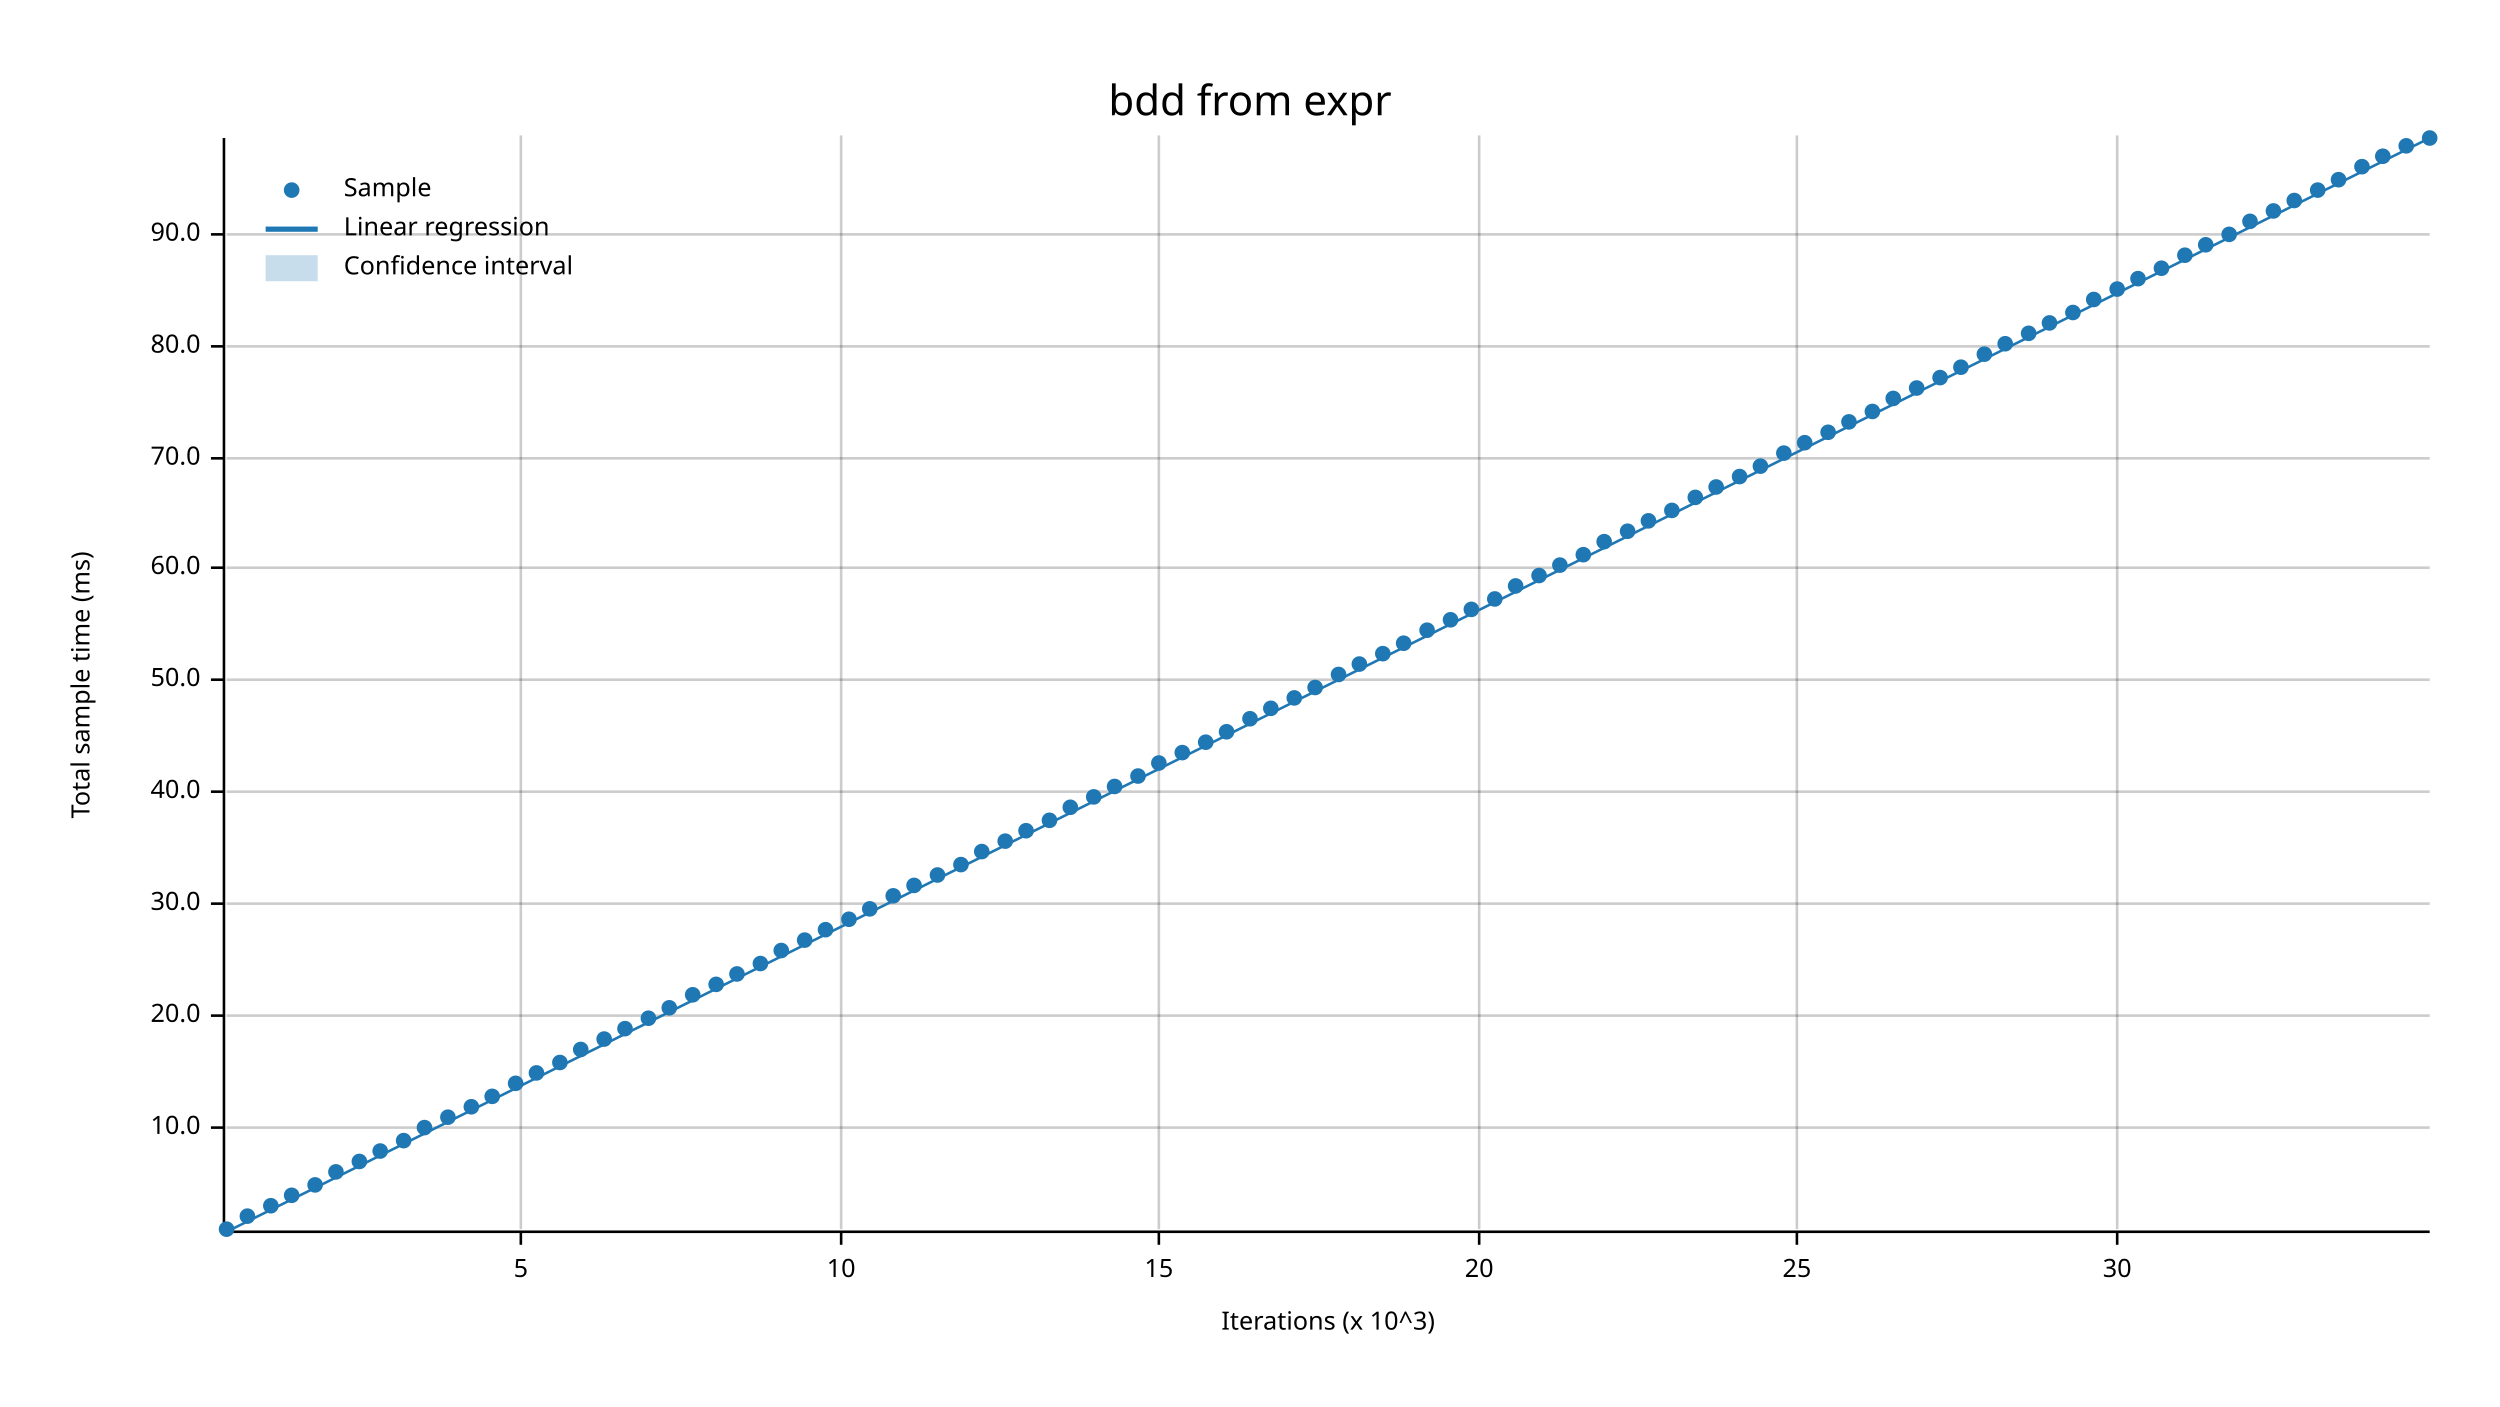
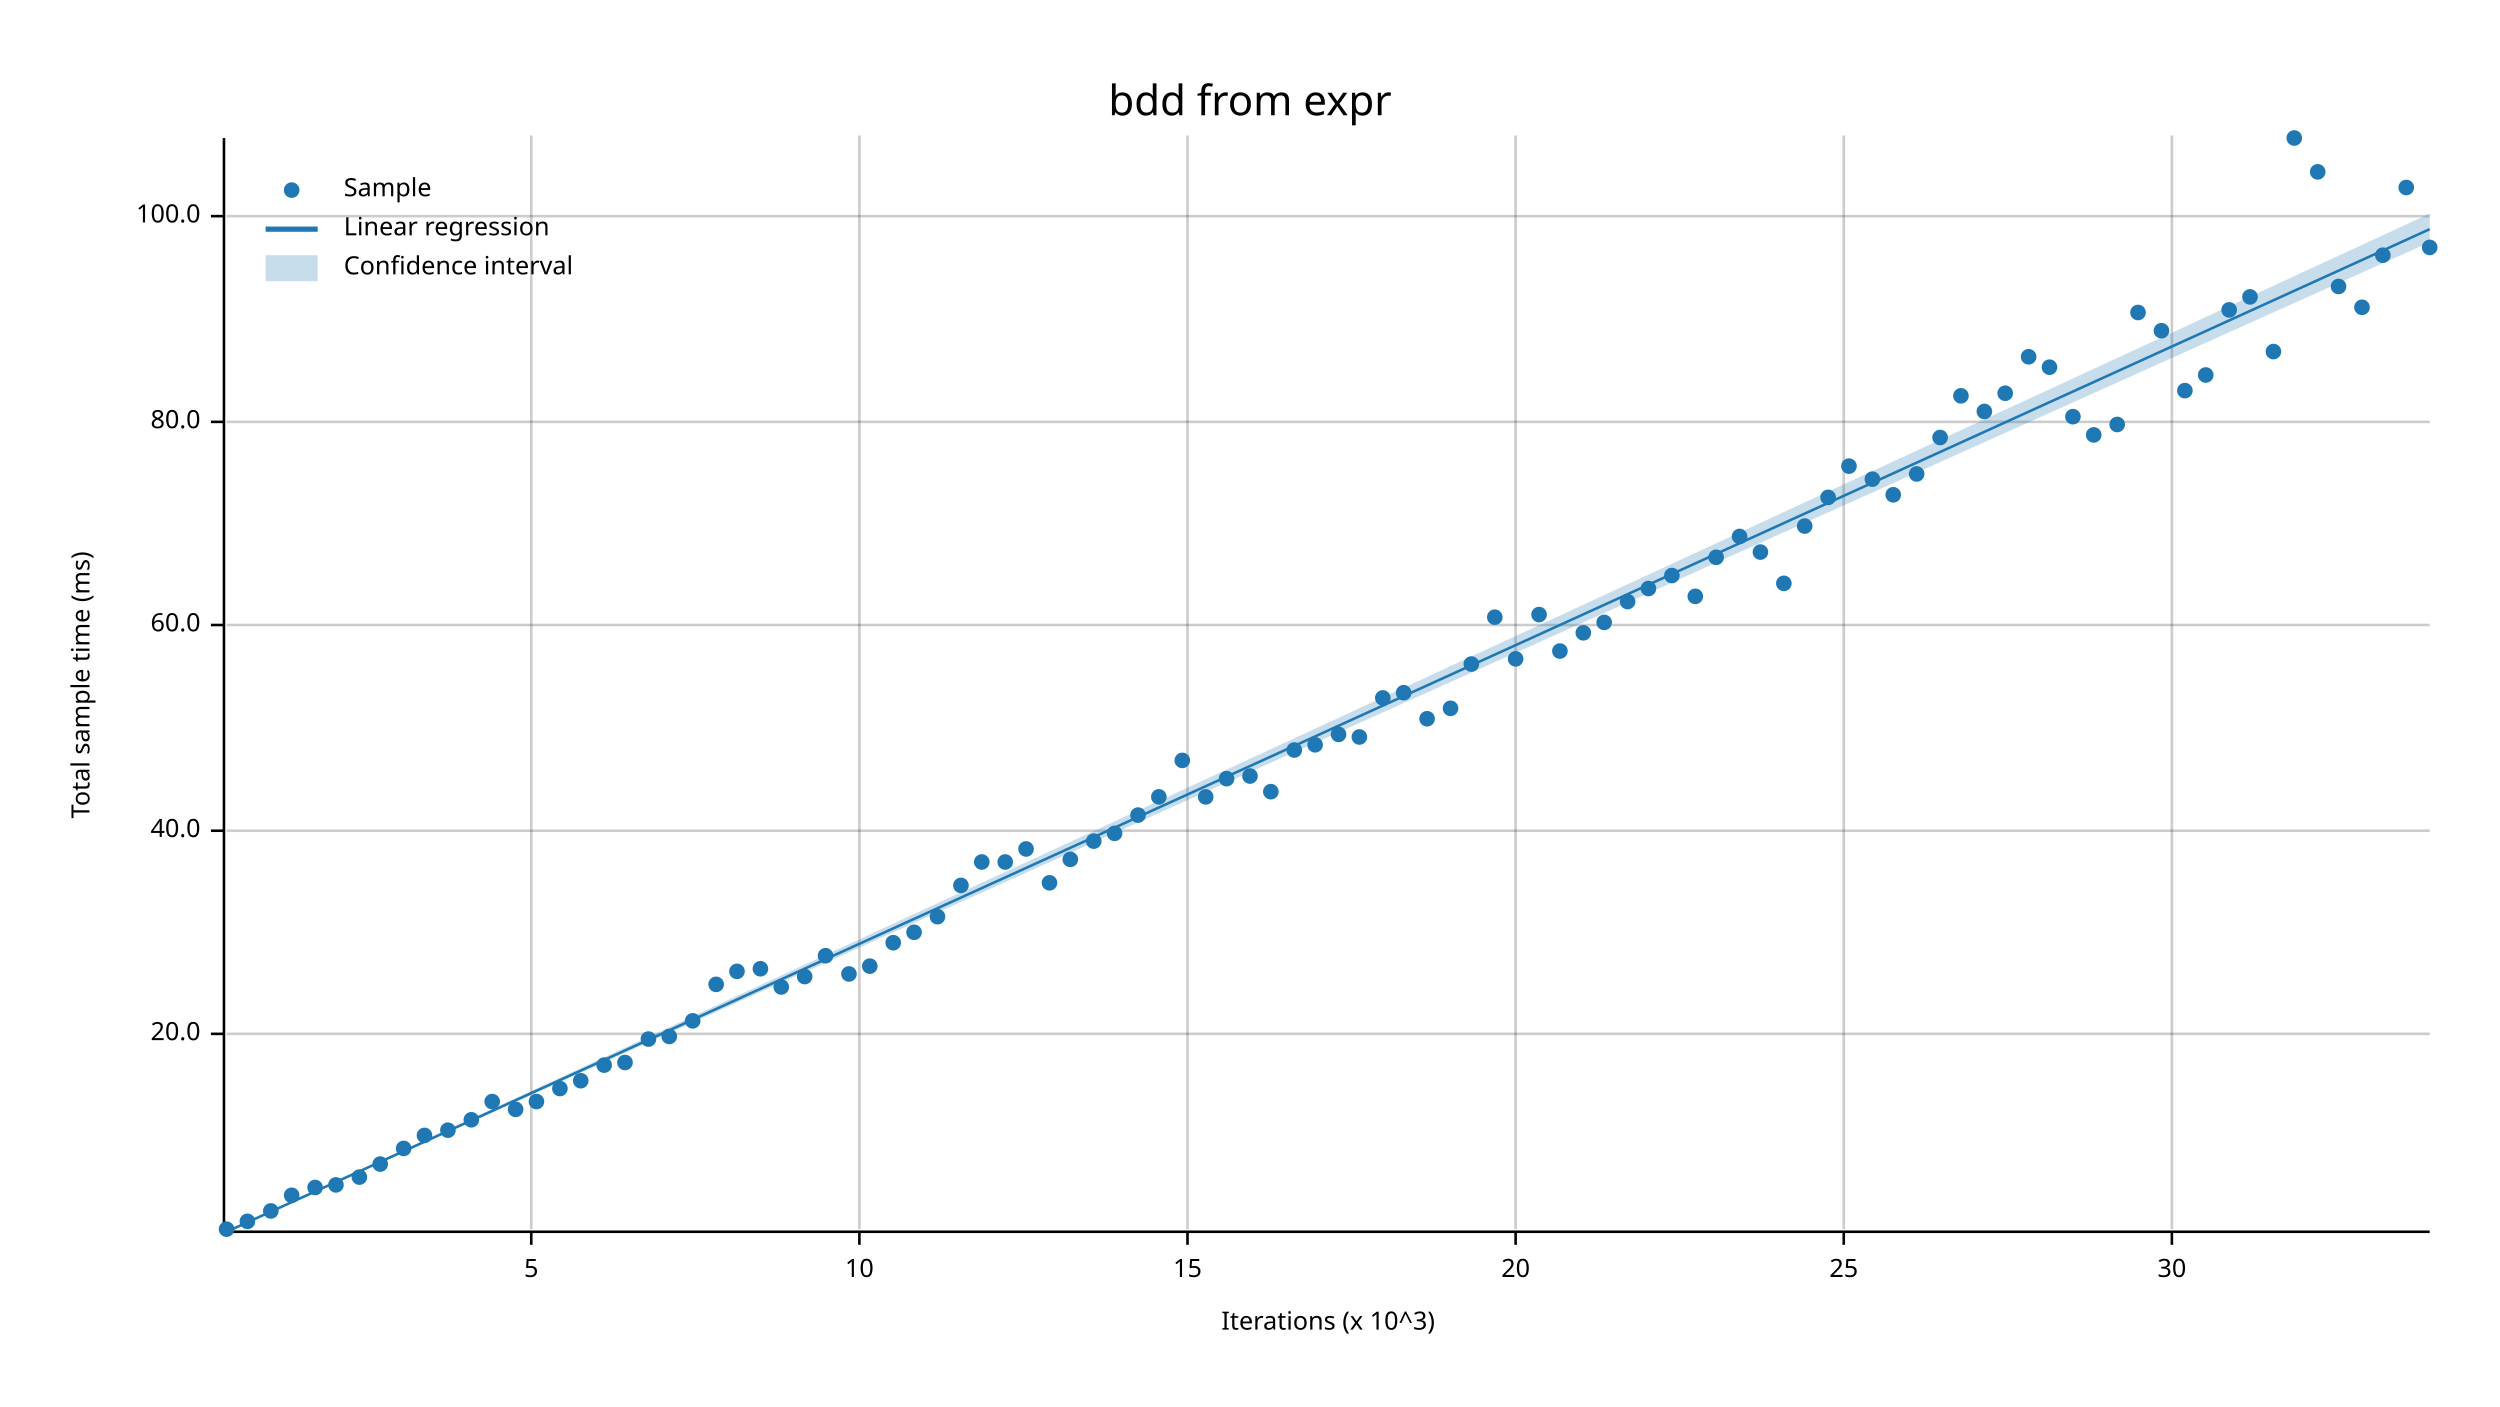
<svg xmlns="http://www.w3.org/2000/svg" width="960" height="540" viewBox="0 0 960 540">
  <text x="480" y="32" dy="0.76em" text-anchor="middle" font-family="sans-serif" font-size="16.129" opacity="1" fill="#000000">
bdd from expr
</text>
  <text x="27" y="263" dy="0.76em" text-anchor="middle" font-family="sans-serif" font-size="9.677" opacity="1" fill="#000000" transform="rotate(270, 27, 263)">
Total sample time (ms)
</text>
  <text x="510" y="513" dy="-0.5ex" text-anchor="middle" font-family="sans-serif" font-size="9.677" opacity="1" fill="#000000">
Iterations (x 10^3)
</text>
-   <line opacity="0.2" stroke="#000000" stroke-width="1" x1="200" y1="472" x2="200" y2="52" />
-   <line opacity="0.2" stroke="#000000" stroke-width="1" x1="323" y1="472" x2="323" y2="52" />
-   <line opacity="0.2" stroke="#000000" stroke-width="1" x1="445" y1="472" x2="445" y2="52" />
-   <line opacity="0.2" stroke="#000000" stroke-width="1" x1="568" y1="472" x2="568" y2="52" />
-   <line opacity="0.2" stroke="#000000" stroke-width="1" x1="690" y1="472" x2="690" y2="52" />
-   <line opacity="0.2" stroke="#000000" stroke-width="1" x1="813" y1="472" x2="813" y2="52" />
-   <line opacity="0.2" stroke="#000000" stroke-width="1" x1="87" y1="433" x2="933" y2="433" />
-   <line opacity="0.2" stroke="#000000" stroke-width="1" x1="87" y1="390" x2="933" y2="390" />
-   <line opacity="0.2" stroke="#000000" stroke-width="1" x1="87" y1="347" x2="933" y2="347" />
-   <line opacity="0.2" stroke="#000000" stroke-width="1" x1="87" y1="304" x2="933" y2="304" />
-   <line opacity="0.2" stroke="#000000" stroke-width="1" x1="87" y1="261" x2="933" y2="261" />
-   <line opacity="0.2" stroke="#000000" stroke-width="1" x1="87" y1="218" x2="933" y2="218" />
-   <line opacity="0.2" stroke="#000000" stroke-width="1" x1="87" y1="176" x2="933" y2="176" />
-   <line opacity="0.2" stroke="#000000" stroke-width="1" x1="87" y1="133" x2="933" y2="133" />
-   <line opacity="0.2" stroke="#000000" stroke-width="1" x1="87" y1="90" x2="933" y2="90" />
+   <line opacity="0.2" stroke="#000000" stroke-width="1" x1="204" y1="472" x2="204" y2="52" />
+   <line opacity="0.2" stroke="#000000" stroke-width="1" x1="330" y1="472" x2="330" y2="52" />
+   <line opacity="0.2" stroke="#000000" stroke-width="1" x1="456" y1="472" x2="456" y2="52" />
+   <line opacity="0.2" stroke="#000000" stroke-width="1" x1="582" y1="472" x2="582" y2="52" />
+   <line opacity="0.2" stroke="#000000" stroke-width="1" x1="708" y1="472" x2="708" y2="52" />
+   <line opacity="0.2" stroke="#000000" stroke-width="1" x1="834" y1="472" x2="834" y2="52" />
+   <line opacity="0.2" stroke="#000000" stroke-width="1" x1="87" y1="397" x2="933" y2="397" />
+   <line opacity="0.2" stroke="#000000" stroke-width="1" x1="87" y1="319" x2="933" y2="319" />
+   <line opacity="0.2" stroke="#000000" stroke-width="1" x1="87" y1="240" x2="933" y2="240" />
+   <line opacity="0.2" stroke="#000000" stroke-width="1" x1="87" y1="162" x2="933" y2="162" />
+   <line opacity="0.2" stroke="#000000" stroke-width="1" x1="87" y1="83" x2="933" y2="83" />
  <polyline fill="none" opacity="1" stroke="#000000" stroke-width="1" points="86,53 86,473 " />
-   <text x="77" y="433" dy="0.5ex" text-anchor="end" font-family="sans-serif" font-size="9.677" opacity="1" fill="#000000">
- 10.0
- </text>
-   <polyline fill="none" opacity="1" stroke="#000000" stroke-width="1" points="81,433 86,433 " />
-   <text x="77" y="390" dy="0.5ex" text-anchor="end" font-family="sans-serif" font-size="9.677" opacity="1" fill="#000000">
+   <text x="77" y="397" dy="0.5ex" text-anchor="end" font-family="sans-serif" font-size="9.677" opacity="1" fill="#000000">
20.0
</text>
-   <polyline fill="none" opacity="1" stroke="#000000" stroke-width="1" points="81,390 86,390 " />
-   <text x="77" y="347" dy="0.5ex" text-anchor="end" font-family="sans-serif" font-size="9.677" opacity="1" fill="#000000">
- 30.0
- </text>
-   <polyline fill="none" opacity="1" stroke="#000000" stroke-width="1" points="81,347 86,347 " />
-   <text x="77" y="304" dy="0.5ex" text-anchor="end" font-family="sans-serif" font-size="9.677" opacity="1" fill="#000000">
+   <polyline fill="none" opacity="1" stroke="#000000" stroke-width="1" points="81,397 86,397 " />
+   <text x="77" y="319" dy="0.5ex" text-anchor="end" font-family="sans-serif" font-size="9.677" opacity="1" fill="#000000">
40.0
</text>
-   <polyline fill="none" opacity="1" stroke="#000000" stroke-width="1" points="81,304 86,304 " />
-   <text x="77" y="261" dy="0.5ex" text-anchor="end" font-family="sans-serif" font-size="9.677" opacity="1" fill="#000000">
- 50.0
- </text>
-   <polyline fill="none" opacity="1" stroke="#000000" stroke-width="1" points="81,261 86,261 " />
-   <text x="77" y="218" dy="0.5ex" text-anchor="end" font-family="sans-serif" font-size="9.677" opacity="1" fill="#000000">
+   <polyline fill="none" opacity="1" stroke="#000000" stroke-width="1" points="81,319 86,319 " />
+   <text x="77" y="240" dy="0.5ex" text-anchor="end" font-family="sans-serif" font-size="9.677" opacity="1" fill="#000000">
60.0
</text>
-   <polyline fill="none" opacity="1" stroke="#000000" stroke-width="1" points="81,218 86,218 " />
-   <text x="77" y="176" dy="0.5ex" text-anchor="end" font-family="sans-serif" font-size="9.677" opacity="1" fill="#000000">
- 70.0
- </text>
-   <polyline fill="none" opacity="1" stroke="#000000" stroke-width="1" points="81,176 86,176 " />
-   <text x="77" y="133" dy="0.5ex" text-anchor="end" font-family="sans-serif" font-size="9.677" opacity="1" fill="#000000">
+   <polyline fill="none" opacity="1" stroke="#000000" stroke-width="1" points="81,240 86,240 " />
+   <text x="77" y="162" dy="0.5ex" text-anchor="end" font-family="sans-serif" font-size="9.677" opacity="1" fill="#000000">
80.0
</text>
-   <polyline fill="none" opacity="1" stroke="#000000" stroke-width="1" points="81,133 86,133 " />
-   <text x="77" y="90" dy="0.5ex" text-anchor="end" font-family="sans-serif" font-size="9.677" opacity="1" fill="#000000">
- 90.0
+   <polyline fill="none" opacity="1" stroke="#000000" stroke-width="1" points="81,162 86,162 " />
+   <text x="77" y="83" dy="0.5ex" text-anchor="end" font-family="sans-serif" font-size="9.677" opacity="1" fill="#000000">
+ 100.0
</text>
-   <polyline fill="none" opacity="1" stroke="#000000" stroke-width="1" points="81,90 86,90 " />
+   <polyline fill="none" opacity="1" stroke="#000000" stroke-width="1" points="81,83 86,83 " />
  <polyline fill="none" opacity="1" stroke="#000000" stroke-width="1" points="87,473 933,473 " />
-   <text x="200" y="483" dy="0.76em" text-anchor="middle" font-family="sans-serif" font-size="9.677" opacity="1" fill="#000000">
+   <text x="204" y="483" dy="0.76em" text-anchor="middle" font-family="sans-serif" font-size="9.677" opacity="1" fill="#000000">
5
</text>
-   <polyline fill="none" opacity="1" stroke="#000000" stroke-width="1" points="200,473 200,478 " />
-   <text x="323" y="483" dy="0.76em" text-anchor="middle" font-family="sans-serif" font-size="9.677" opacity="1" fill="#000000">
+   <polyline fill="none" opacity="1" stroke="#000000" stroke-width="1" points="204,473 204,478 " />
+   <text x="330" y="483" dy="0.76em" text-anchor="middle" font-family="sans-serif" font-size="9.677" opacity="1" fill="#000000">
10
</text>
-   <polyline fill="none" opacity="1" stroke="#000000" stroke-width="1" points="323,473 323,478 " />
-   <text x="445" y="483" dy="0.76em" text-anchor="middle" font-family="sans-serif" font-size="9.677" opacity="1" fill="#000000">
+   <polyline fill="none" opacity="1" stroke="#000000" stroke-width="1" points="330,473 330,478 " />
+   <text x="456" y="483" dy="0.76em" text-anchor="middle" font-family="sans-serif" font-size="9.677" opacity="1" fill="#000000">
15
</text>
-   <polyline fill="none" opacity="1" stroke="#000000" stroke-width="1" points="445,473 445,478 " />
-   <text x="568" y="483" dy="0.76em" text-anchor="middle" font-family="sans-serif" font-size="9.677" opacity="1" fill="#000000">
+   <polyline fill="none" opacity="1" stroke="#000000" stroke-width="1" points="456,473 456,478 " />
+   <text x="582" y="483" dy="0.76em" text-anchor="middle" font-family="sans-serif" font-size="9.677" opacity="1" fill="#000000">
20
</text>
-   <polyline fill="none" opacity="1" stroke="#000000" stroke-width="1" points="568,473 568,478 " />
-   <text x="690" y="483" dy="0.76em" text-anchor="middle" font-family="sans-serif" font-size="9.677" opacity="1" fill="#000000">
+   <polyline fill="none" opacity="1" stroke="#000000" stroke-width="1" points="582,473 582,478 " />
+   <text x="708" y="483" dy="0.76em" text-anchor="middle" font-family="sans-serif" font-size="9.677" opacity="1" fill="#000000">
25
</text>
-   <polyline fill="none" opacity="1" stroke="#000000" stroke-width="1" points="690,473 690,478 " />
-   <text x="813" y="483" dy="0.76em" text-anchor="middle" font-family="sans-serif" font-size="9.677" opacity="1" fill="#000000">
+   <polyline fill="none" opacity="1" stroke="#000000" stroke-width="1" points="708,473 708,478 " />
+   <text x="834" y="483" dy="0.76em" text-anchor="middle" font-family="sans-serif" font-size="9.677" opacity="1" fill="#000000">
30
</text>
-   <polyline fill="none" opacity="1" stroke="#000000" stroke-width="1" points="813,473 813,478 " />
+   <polyline fill="none" opacity="1" stroke="#000000" stroke-width="1" points="834,473 834,478 " />
  <circle cx="87" cy="472" r="3" opacity="1" fill="#1F78B4" stroke="none" stroke-width="1" />
-   <circle cx="95" cy="467" r="3" opacity="1" fill="#1F78B4" stroke="none" stroke-width="1" />
-   <circle cx="104" cy="463" r="3" opacity="1" fill="#1F78B4" stroke="none" stroke-width="1" />
+   <circle cx="95" cy="469" r="3" opacity="1" fill="#1F78B4" stroke="none" stroke-width="1" />
+   <circle cx="104" cy="465" r="3" opacity="1" fill="#1F78B4" stroke="none" stroke-width="1" />
  <circle cx="112" cy="459" r="3" opacity="1" fill="#1F78B4" stroke="none" stroke-width="1" />
-   <circle cx="121" cy="455" r="3" opacity="1" fill="#1F78B4" stroke="none" stroke-width="1" />
-   <circle cx="129" cy="450" r="3" opacity="1" fill="#1F78B4" stroke="none" stroke-width="1" />
-   <circle cx="138" cy="446" r="3" opacity="1" fill="#1F78B4" stroke="none" stroke-width="1" />
-   <circle cx="146" cy="442" r="3" opacity="1" fill="#1F78B4" stroke="none" stroke-width="1" />
-   <circle cx="155" cy="438" r="3" opacity="1" fill="#1F78B4" stroke="none" stroke-width="1" />
-   <circle cx="163" cy="433" r="3" opacity="1" fill="#1F78B4" stroke="none" stroke-width="1" />
-   <circle cx="172" cy="429" r="3" opacity="1" fill="#1F78B4" stroke="none" stroke-width="1" />
-   <circle cx="181" cy="425" r="3" opacity="1" fill="#1F78B4" stroke="none" stroke-width="1" />
-   <circle cx="189" cy="421" r="3" opacity="1" fill="#1F78B4" stroke="none" stroke-width="1" />
-   <circle cx="198" cy="416" r="3" opacity="1" fill="#1F78B4" stroke="none" stroke-width="1" />
-   <circle cx="206" cy="412" r="3" opacity="1" fill="#1F78B4" stroke="none" stroke-width="1" />
-   <circle cx="215" cy="408" r="3" opacity="1" fill="#1F78B4" stroke="none" stroke-width="1" />
-   <circle cx="223" cy="403" r="3" opacity="1" fill="#1F78B4" stroke="none" stroke-width="1" />
-   <circle cx="232" cy="399" r="3" opacity="1" fill="#1F78B4" stroke="none" stroke-width="1" />
-   <circle cx="240" cy="395" r="3" opacity="1" fill="#1F78B4" stroke="none" stroke-width="1" />
-   <circle cx="249" cy="391" r="3" opacity="1" fill="#1F78B4" stroke="none" stroke-width="1" />
-   <circle cx="257" cy="387" r="3" opacity="1" fill="#1F78B4" stroke="none" stroke-width="1" />
-   <circle cx="266" cy="382" r="3" opacity="1" fill="#1F78B4" stroke="none" stroke-width="1" />
+   <circle cx="121" cy="456" r="3" opacity="1" fill="#1F78B4" stroke="none" stroke-width="1" />
+   <circle cx="129" cy="455" r="3" opacity="1" fill="#1F78B4" stroke="none" stroke-width="1" />
+   <circle cx="138" cy="452" r="3" opacity="1" fill="#1F78B4" stroke="none" stroke-width="1" />
+   <circle cx="146" cy="447" r="3" opacity="1" fill="#1F78B4" stroke="none" stroke-width="1" />
+   <circle cx="155" cy="441" r="3" opacity="1" fill="#1F78B4" stroke="none" stroke-width="1" />
+   <circle cx="163" cy="436" r="3" opacity="1" fill="#1F78B4" stroke="none" stroke-width="1" />
+   <circle cx="172" cy="434" r="3" opacity="1" fill="#1F78B4" stroke="none" stroke-width="1" />
+   <circle cx="181" cy="430" r="3" opacity="1" fill="#1F78B4" stroke="none" stroke-width="1" />
+   <circle cx="189" cy="423" r="3" opacity="1" fill="#1F78B4" stroke="none" stroke-width="1" />
+   <circle cx="198" cy="426" r="3" opacity="1" fill="#1F78B4" stroke="none" stroke-width="1" />
+   <circle cx="206" cy="423" r="3" opacity="1" fill="#1F78B4" stroke="none" stroke-width="1" />
+   <circle cx="215" cy="418" r="3" opacity="1" fill="#1F78B4" stroke="none" stroke-width="1" />
+   <circle cx="223" cy="415" r="3" opacity="1" fill="#1F78B4" stroke="none" stroke-width="1" />
+   <circle cx="232" cy="409" r="3" opacity="1" fill="#1F78B4" stroke="none" stroke-width="1" />
+   <circle cx="240" cy="408" r="3" opacity="1" fill="#1F78B4" stroke="none" stroke-width="1" />
+   <circle cx="249" cy="399" r="3" opacity="1" fill="#1F78B4" stroke="none" stroke-width="1" />
+   <circle cx="257" cy="398" r="3" opacity="1" fill="#1F78B4" stroke="none" stroke-width="1" />
+   <circle cx="266" cy="392" r="3" opacity="1" fill="#1F78B4" stroke="none" stroke-width="1" />
  <circle cx="275" cy="378" r="3" opacity="1" fill="#1F78B4" stroke="none" stroke-width="1" />
-   <circle cx="283" cy="374" r="3" opacity="1" fill="#1F78B4" stroke="none" stroke-width="1" />
-   <circle cx="292" cy="370" r="3" opacity="1" fill="#1F78B4" stroke="none" stroke-width="1" />
-   <circle cx="300" cy="365" r="3" opacity="1" fill="#1F78B4" stroke="none" stroke-width="1" />
-   <circle cx="309" cy="361" r="3" opacity="1" fill="#1F78B4" stroke="none" stroke-width="1" />
-   <circle cx="317" cy="357" r="3" opacity="1" fill="#1F78B4" stroke="none" stroke-width="1" />
-   <circle cx="326" cy="353" r="3" opacity="1" fill="#1F78B4" stroke="none" stroke-width="1" />
-   <circle cx="334" cy="349" r="3" opacity="1" fill="#1F78B4" stroke="none" stroke-width="1" />
-   <circle cx="343" cy="344" r="3" opacity="1" fill="#1F78B4" stroke="none" stroke-width="1" />
-   <circle cx="351" cy="340" r="3" opacity="1" fill="#1F78B4" stroke="none" stroke-width="1" />
-   <circle cx="360" cy="336" r="3" opacity="1" fill="#1F78B4" stroke="none" stroke-width="1" />
-   <circle cx="369" cy="332" r="3" opacity="1" fill="#1F78B4" stroke="none" stroke-width="1" />
-   <circle cx="377" cy="327" r="3" opacity="1" fill="#1F78B4" stroke="none" stroke-width="1" />
-   <circle cx="386" cy="323" r="3" opacity="1" fill="#1F78B4" stroke="none" stroke-width="1" />
-   <circle cx="394" cy="319" r="3" opacity="1" fill="#1F78B4" stroke="none" stroke-width="1" />
-   <circle cx="403" cy="315" r="3" opacity="1" fill="#1F78B4" stroke="none" stroke-width="1" />
-   <circle cx="411" cy="310" r="3" opacity="1" fill="#1F78B4" stroke="none" stroke-width="1" />
-   <circle cx="420" cy="306" r="3" opacity="1" fill="#1F78B4" stroke="none" stroke-width="1" />
-   <circle cx="428" cy="302" r="3" opacity="1" fill="#1F78B4" stroke="none" stroke-width="1" />
-   <circle cx="437" cy="298" r="3" opacity="1" fill="#1F78B4" stroke="none" stroke-width="1" />
-   <circle cx="445" cy="293" r="3" opacity="1" fill="#1F78B4" stroke="none" stroke-width="1" />
-   <circle cx="454" cy="289" r="3" opacity="1" fill="#1F78B4" stroke="none" stroke-width="1" />
-   <circle cx="463" cy="285" r="3" opacity="1" fill="#1F78B4" stroke="none" stroke-width="1" />
-   <circle cx="471" cy="281" r="3" opacity="1" fill="#1F78B4" stroke="none" stroke-width="1" />
-   <circle cx="480" cy="276" r="3" opacity="1" fill="#1F78B4" stroke="none" stroke-width="1" />
-   <circle cx="488" cy="272" r="3" opacity="1" fill="#1F78B4" stroke="none" stroke-width="1" />
-   <circle cx="497" cy="268" r="3" opacity="1" fill="#1F78B4" stroke="none" stroke-width="1" />
-   <circle cx="505" cy="264" r="3" opacity="1" fill="#1F78B4" stroke="none" stroke-width="1" />
-   <circle cx="514" cy="259" r="3" opacity="1" fill="#1F78B4" stroke="none" stroke-width="1" />
-   <circle cx="522" cy="255" r="3" opacity="1" fill="#1F78B4" stroke="none" stroke-width="1" />
-   <circle cx="531" cy="251" r="3" opacity="1" fill="#1F78B4" stroke="none" stroke-width="1" />
-   <circle cx="539" cy="247" r="3" opacity="1" fill="#1F78B4" stroke="none" stroke-width="1" />
-   <circle cx="548" cy="242" r="3" opacity="1" fill="#1F78B4" stroke="none" stroke-width="1" />
-   <circle cx="557" cy="238" r="3" opacity="1" fill="#1F78B4" stroke="none" stroke-width="1" />
-   <circle cx="565" cy="234" r="3" opacity="1" fill="#1F78B4" stroke="none" stroke-width="1" />
-   <circle cx="574" cy="230" r="3" opacity="1" fill="#1F78B4" stroke="none" stroke-width="1" />
-   <circle cx="582" cy="225" r="3" opacity="1" fill="#1F78B4" stroke="none" stroke-width="1" />
-   <circle cx="591" cy="221" r="3" opacity="1" fill="#1F78B4" stroke="none" stroke-width="1" />
-   <circle cx="599" cy="217" r="3" opacity="1" fill="#1F78B4" stroke="none" stroke-width="1" />
-   <circle cx="608" cy="213" r="3" opacity="1" fill="#1F78B4" stroke="none" stroke-width="1" />
-   <circle cx="616" cy="208" r="3" opacity="1" fill="#1F78B4" stroke="none" stroke-width="1" />
-   <circle cx="625" cy="204" r="3" opacity="1" fill="#1F78B4" stroke="none" stroke-width="1" />
-   <circle cx="633" cy="200" r="3" opacity="1" fill="#1F78B4" stroke="none" stroke-width="1" />
-   <circle cx="642" cy="196" r="3" opacity="1" fill="#1F78B4" stroke="none" stroke-width="1" />
-   <circle cx="651" cy="191" r="3" opacity="1" fill="#1F78B4" stroke="none" stroke-width="1" />
-   <circle cx="659" cy="187" r="3" opacity="1" fill="#1F78B4" stroke="none" stroke-width="1" />
-   <circle cx="668" cy="183" r="3" opacity="1" fill="#1F78B4" stroke="none" stroke-width="1" />
-   <circle cx="676" cy="179" r="3" opacity="1" fill="#1F78B4" stroke="none" stroke-width="1" />
-   <circle cx="685" cy="174" r="3" opacity="1" fill="#1F78B4" stroke="none" stroke-width="1" />
-   <circle cx="693" cy="170" r="3" opacity="1" fill="#1F78B4" stroke="none" stroke-width="1" />
-   <circle cx="702" cy="166" r="3" opacity="1" fill="#1F78B4" stroke="none" stroke-width="1" />
-   <circle cx="710" cy="162" r="3" opacity="1" fill="#1F78B4" stroke="none" stroke-width="1" />
-   <circle cx="719" cy="158" r="3" opacity="1" fill="#1F78B4" stroke="none" stroke-width="1" />
-   <circle cx="727" cy="153" r="3" opacity="1" fill="#1F78B4" stroke="none" stroke-width="1" />
-   <circle cx="736" cy="149" r="3" opacity="1" fill="#1F78B4" stroke="none" stroke-width="1" />
-   <circle cx="745" cy="145" r="3" opacity="1" fill="#1F78B4" stroke="none" stroke-width="1" />
-   <circle cx="753" cy="141" r="3" opacity="1" fill="#1F78B4" stroke="none" stroke-width="1" />
-   <circle cx="762" cy="136" r="3" opacity="1" fill="#1F78B4" stroke="none" stroke-width="1" />
-   <circle cx="770" cy="132" r="3" opacity="1" fill="#1F78B4" stroke="none" stroke-width="1" />
-   <circle cx="779" cy="128" r="3" opacity="1" fill="#1F78B4" stroke="none" stroke-width="1" />
-   <circle cx="787" cy="124" r="3" opacity="1" fill="#1F78B4" stroke="none" stroke-width="1" />
-   <circle cx="796" cy="120" r="3" opacity="1" fill="#1F78B4" stroke="none" stroke-width="1" />
-   <circle cx="804" cy="115" r="3" opacity="1" fill="#1F78B4" stroke="none" stroke-width="1" />
-   <circle cx="813" cy="111" r="3" opacity="1" fill="#1F78B4" stroke="none" stroke-width="1" />
-   <circle cx="821" cy="107" r="3" opacity="1" fill="#1F78B4" stroke="none" stroke-width="1" />
-   <circle cx="830" cy="103" r="3" opacity="1" fill="#1F78B4" stroke="none" stroke-width="1" />
-   <circle cx="839" cy="98" r="3" opacity="1" fill="#1F78B4" stroke="none" stroke-width="1" />
-   <circle cx="847" cy="94" r="3" opacity="1" fill="#1F78B4" stroke="none" stroke-width="1" />
-   <circle cx="856" cy="90" r="3" opacity="1" fill="#1F78B4" stroke="none" stroke-width="1" />
-   <circle cx="864" cy="85" r="3" opacity="1" fill="#1F78B4" stroke="none" stroke-width="1" />
-   <circle cx="873" cy="81" r="3" opacity="1" fill="#1F78B4" stroke="none" stroke-width="1" />
-   <circle cx="881" cy="77" r="3" opacity="1" fill="#1F78B4" stroke="none" stroke-width="1" />
-   <circle cx="890" cy="73" r="3" opacity="1" fill="#1F78B4" stroke="none" stroke-width="1" />
-   <circle cx="898" cy="69" r="3" opacity="1" fill="#1F78B4" stroke="none" stroke-width="1" />
-   <circle cx="907" cy="64" r="3" opacity="1" fill="#1F78B4" stroke="none" stroke-width="1" />
-   <circle cx="915" cy="60" r="3" opacity="1" fill="#1F78B4" stroke="none" stroke-width="1" />
-   <circle cx="924" cy="56" r="3" opacity="1" fill="#1F78B4" stroke="none" stroke-width="1" />
-   <circle cx="933" cy="53" r="3" opacity="1" fill="#1F78B4" stroke="none" stroke-width="1" />
-   <polyline fill="none" opacity="1" stroke="#1F78B4" stroke-width="1" points="87,473 933,53 " />
-   <polygon opacity="0.25" fill="#1F78B4" points="87,473 933,53 933,53 " />
+   <circle cx="283" cy="373" r="3" opacity="1" fill="#1F78B4" stroke="none" stroke-width="1" />
+   <circle cx="292" cy="372" r="3" opacity="1" fill="#1F78B4" stroke="none" stroke-width="1" />
+   <circle cx="300" cy="379" r="3" opacity="1" fill="#1F78B4" stroke="none" stroke-width="1" />
+   <circle cx="309" cy="375" r="3" opacity="1" fill="#1F78B4" stroke="none" stroke-width="1" />
+   <circle cx="317" cy="367" r="3" opacity="1" fill="#1F78B4" stroke="none" stroke-width="1" />
+   <circle cx="326" cy="374" r="3" opacity="1" fill="#1F78B4" stroke="none" stroke-width="1" />
+   <circle cx="334" cy="371" r="3" opacity="1" fill="#1F78B4" stroke="none" stroke-width="1" />
+   <circle cx="343" cy="362" r="3" opacity="1" fill="#1F78B4" stroke="none" stroke-width="1" />
+   <circle cx="351" cy="358" r="3" opacity="1" fill="#1F78B4" stroke="none" stroke-width="1" />
+   <circle cx="360" cy="352" r="3" opacity="1" fill="#1F78B4" stroke="none" stroke-width="1" />
+   <circle cx="369" cy="340" r="3" opacity="1" fill="#1F78B4" stroke="none" stroke-width="1" />
+   <circle cx="377" cy="331" r="3" opacity="1" fill="#1F78B4" stroke="none" stroke-width="1" />
+   <circle cx="386" cy="331" r="3" opacity="1" fill="#1F78B4" stroke="none" stroke-width="1" />
+   <circle cx="394" cy="326" r="3" opacity="1" fill="#1F78B4" stroke="none" stroke-width="1" />
+   <circle cx="403" cy="339" r="3" opacity="1" fill="#1F78B4" stroke="none" stroke-width="1" />
+   <circle cx="411" cy="330" r="3" opacity="1" fill="#1F78B4" stroke="none" stroke-width="1" />
+   <circle cx="420" cy="323" r="3" opacity="1" fill="#1F78B4" stroke="none" stroke-width="1" />
+   <circle cx="428" cy="320" r="3" opacity="1" fill="#1F78B4" stroke="none" stroke-width="1" />
+   <circle cx="437" cy="313" r="3" opacity="1" fill="#1F78B4" stroke="none" stroke-width="1" />
+   <circle cx="445" cy="306" r="3" opacity="1" fill="#1F78B4" stroke="none" stroke-width="1" />
+   <circle cx="454" cy="292" r="3" opacity="1" fill="#1F78B4" stroke="none" stroke-width="1" />
+   <circle cx="463" cy="306" r="3" opacity="1" fill="#1F78B4" stroke="none" stroke-width="1" />
+   <circle cx="471" cy="299" r="3" opacity="1" fill="#1F78B4" stroke="none" stroke-width="1" />
+   <circle cx="480" cy="298" r="3" opacity="1" fill="#1F78B4" stroke="none" stroke-width="1" />
+   <circle cx="488" cy="304" r="3" opacity="1" fill="#1F78B4" stroke="none" stroke-width="1" />
+   <circle cx="497" cy="288" r="3" opacity="1" fill="#1F78B4" stroke="none" stroke-width="1" />
+   <circle cx="505" cy="286" r="3" opacity="1" fill="#1F78B4" stroke="none" stroke-width="1" />
+   <circle cx="514" cy="282" r="3" opacity="1" fill="#1F78B4" stroke="none" stroke-width="1" />
+   <circle cx="522" cy="283" r="3" opacity="1" fill="#1F78B4" stroke="none" stroke-width="1" />
+   <circle cx="531" cy="268" r="3" opacity="1" fill="#1F78B4" stroke="none" stroke-width="1" />
+   <circle cx="539" cy="266" r="3" opacity="1" fill="#1F78B4" stroke="none" stroke-width="1" />
+   <circle cx="548" cy="276" r="3" opacity="1" fill="#1F78B4" stroke="none" stroke-width="1" />
+   <circle cx="557" cy="272" r="3" opacity="1" fill="#1F78B4" stroke="none" stroke-width="1" />
+   <circle cx="565" cy="255" r="3" opacity="1" fill="#1F78B4" stroke="none" stroke-width="1" />
+   <circle cx="574" cy="237" r="3" opacity="1" fill="#1F78B4" stroke="none" stroke-width="1" />
+   <circle cx="582" cy="253" r="3" opacity="1" fill="#1F78B4" stroke="none" stroke-width="1" />
+   <circle cx="591" cy="236" r="3" opacity="1" fill="#1F78B4" stroke="none" stroke-width="1" />
+   <circle cx="599" cy="250" r="3" opacity="1" fill="#1F78B4" stroke="none" stroke-width="1" />
+   <circle cx="608" cy="243" r="3" opacity="1" fill="#1F78B4" stroke="none" stroke-width="1" />
+   <circle cx="616" cy="239" r="3" opacity="1" fill="#1F78B4" stroke="none" stroke-width="1" />
+   <circle cx="625" cy="231" r="3" opacity="1" fill="#1F78B4" stroke="none" stroke-width="1" />
+   <circle cx="633" cy="226" r="3" opacity="1" fill="#1F78B4" stroke="none" stroke-width="1" />
+   <circle cx="642" cy="221" r="3" opacity="1" fill="#1F78B4" stroke="none" stroke-width="1" />
+   <circle cx="651" cy="229" r="3" opacity="1" fill="#1F78B4" stroke="none" stroke-width="1" />
+   <circle cx="659" cy="214" r="3" opacity="1" fill="#1F78B4" stroke="none" stroke-width="1" />
+   <circle cx="668" cy="206" r="3" opacity="1" fill="#1F78B4" stroke="none" stroke-width="1" />
+   <circle cx="676" cy="212" r="3" opacity="1" fill="#1F78B4" stroke="none" stroke-width="1" />
+   <circle cx="685" cy="224" r="3" opacity="1" fill="#1F78B4" stroke="none" stroke-width="1" />
+   <circle cx="693" cy="202" r="3" opacity="1" fill="#1F78B4" stroke="none" stroke-width="1" />
+   <circle cx="702" cy="191" r="3" opacity="1" fill="#1F78B4" stroke="none" stroke-width="1" />
+   <circle cx="710" cy="179" r="3" opacity="1" fill="#1F78B4" stroke="none" stroke-width="1" />
+   <circle cx="719" cy="184" r="3" opacity="1" fill="#1F78B4" stroke="none" stroke-width="1" />
+   <circle cx="727" cy="190" r="3" opacity="1" fill="#1F78B4" stroke="none" stroke-width="1" />
+   <circle cx="736" cy="182" r="3" opacity="1" fill="#1F78B4" stroke="none" stroke-width="1" />
+   <circle cx="745" cy="168" r="3" opacity="1" fill="#1F78B4" stroke="none" stroke-width="1" />
+   <circle cx="753" cy="152" r="3" opacity="1" fill="#1F78B4" stroke="none" stroke-width="1" />
+   <circle cx="762" cy="158" r="3" opacity="1" fill="#1F78B4" stroke="none" stroke-width="1" />
+   <circle cx="770" cy="151" r="3" opacity="1" fill="#1F78B4" stroke="none" stroke-width="1" />
+   <circle cx="779" cy="137" r="3" opacity="1" fill="#1F78B4" stroke="none" stroke-width="1" />
+   <circle cx="787" cy="141" r="3" opacity="1" fill="#1F78B4" stroke="none" stroke-width="1" />
+   <circle cx="796" cy="160" r="3" opacity="1" fill="#1F78B4" stroke="none" stroke-width="1" />
+   <circle cx="804" cy="167" r="3" opacity="1" fill="#1F78B4" stroke="none" stroke-width="1" />
+   <circle cx="813" cy="163" r="3" opacity="1" fill="#1F78B4" stroke="none" stroke-width="1" />
+   <circle cx="821" cy="120" r="3" opacity="1" fill="#1F78B4" stroke="none" stroke-width="1" />
+   <circle cx="830" cy="127" r="3" opacity="1" fill="#1F78B4" stroke="none" stroke-width="1" />
+   <circle cx="839" cy="150" r="3" opacity="1" fill="#1F78B4" stroke="none" stroke-width="1" />
+   <circle cx="847" cy="144" r="3" opacity="1" fill="#1F78B4" stroke="none" stroke-width="1" />
+   <circle cx="856" cy="119" r="3" opacity="1" fill="#1F78B4" stroke="none" stroke-width="1" />
+   <circle cx="864" cy="114" r="3" opacity="1" fill="#1F78B4" stroke="none" stroke-width="1" />
+   <circle cx="873" cy="135" r="3" opacity="1" fill="#1F78B4" stroke="none" stroke-width="1" />
+   <circle cx="881" cy="53" r="3" opacity="1" fill="#1F78B4" stroke="none" stroke-width="1" />
+   <circle cx="890" cy="66" r="3" opacity="1" fill="#1F78B4" stroke="none" stroke-width="1" />
+   <circle cx="898" cy="110" r="3" opacity="1" fill="#1F78B4" stroke="none" stroke-width="1" />
+   <circle cx="907" cy="118" r="3" opacity="1" fill="#1F78B4" stroke="none" stroke-width="1" />
+   <circle cx="915" cy="98" r="3" opacity="1" fill="#1F78B4" stroke="none" stroke-width="1" />
+   <circle cx="924" cy="72" r="3" opacity="1" fill="#1F78B4" stroke="none" stroke-width="1" />
+   <circle cx="933" cy="95" r="3" opacity="1" fill="#1F78B4" stroke="none" stroke-width="1" />
+   <polyline fill="none" opacity="1" stroke="#1F78B4" stroke-width="1" points="87,473 933,88 " />
+   <polygon opacity="0.25" fill="#1F78B4" points="87,473 933,93 933,82 " />
  <text x="132" y="68" dy="0.76em" text-anchor="start" font-family="sans-serif" font-size="9.677" opacity="1" fill="#000000">
Sample
</text>
  <text x="132" y="83" dy="0.76em" text-anchor="start" font-family="sans-serif" font-size="9.677" opacity="1" fill="#000000">
Linear regression
</text>
  <text x="132" y="98" dy="0.76em" text-anchor="start" font-family="sans-serif" font-size="9.677" opacity="1" fill="#000000">
Confidence interval
</text>
  <circle cx="112" cy="73" r="3" opacity="1" fill="#1F78B4" stroke="none" stroke-width="1" />
  <polyline fill="none" opacity="1" stroke="#1F78B4" stroke-width="2" points="102,88 122,88 " />
  <rect x="102" y="98" width="20" height="10" opacity="0.25" fill="#1F78B4" stroke="none" />
</svg>
